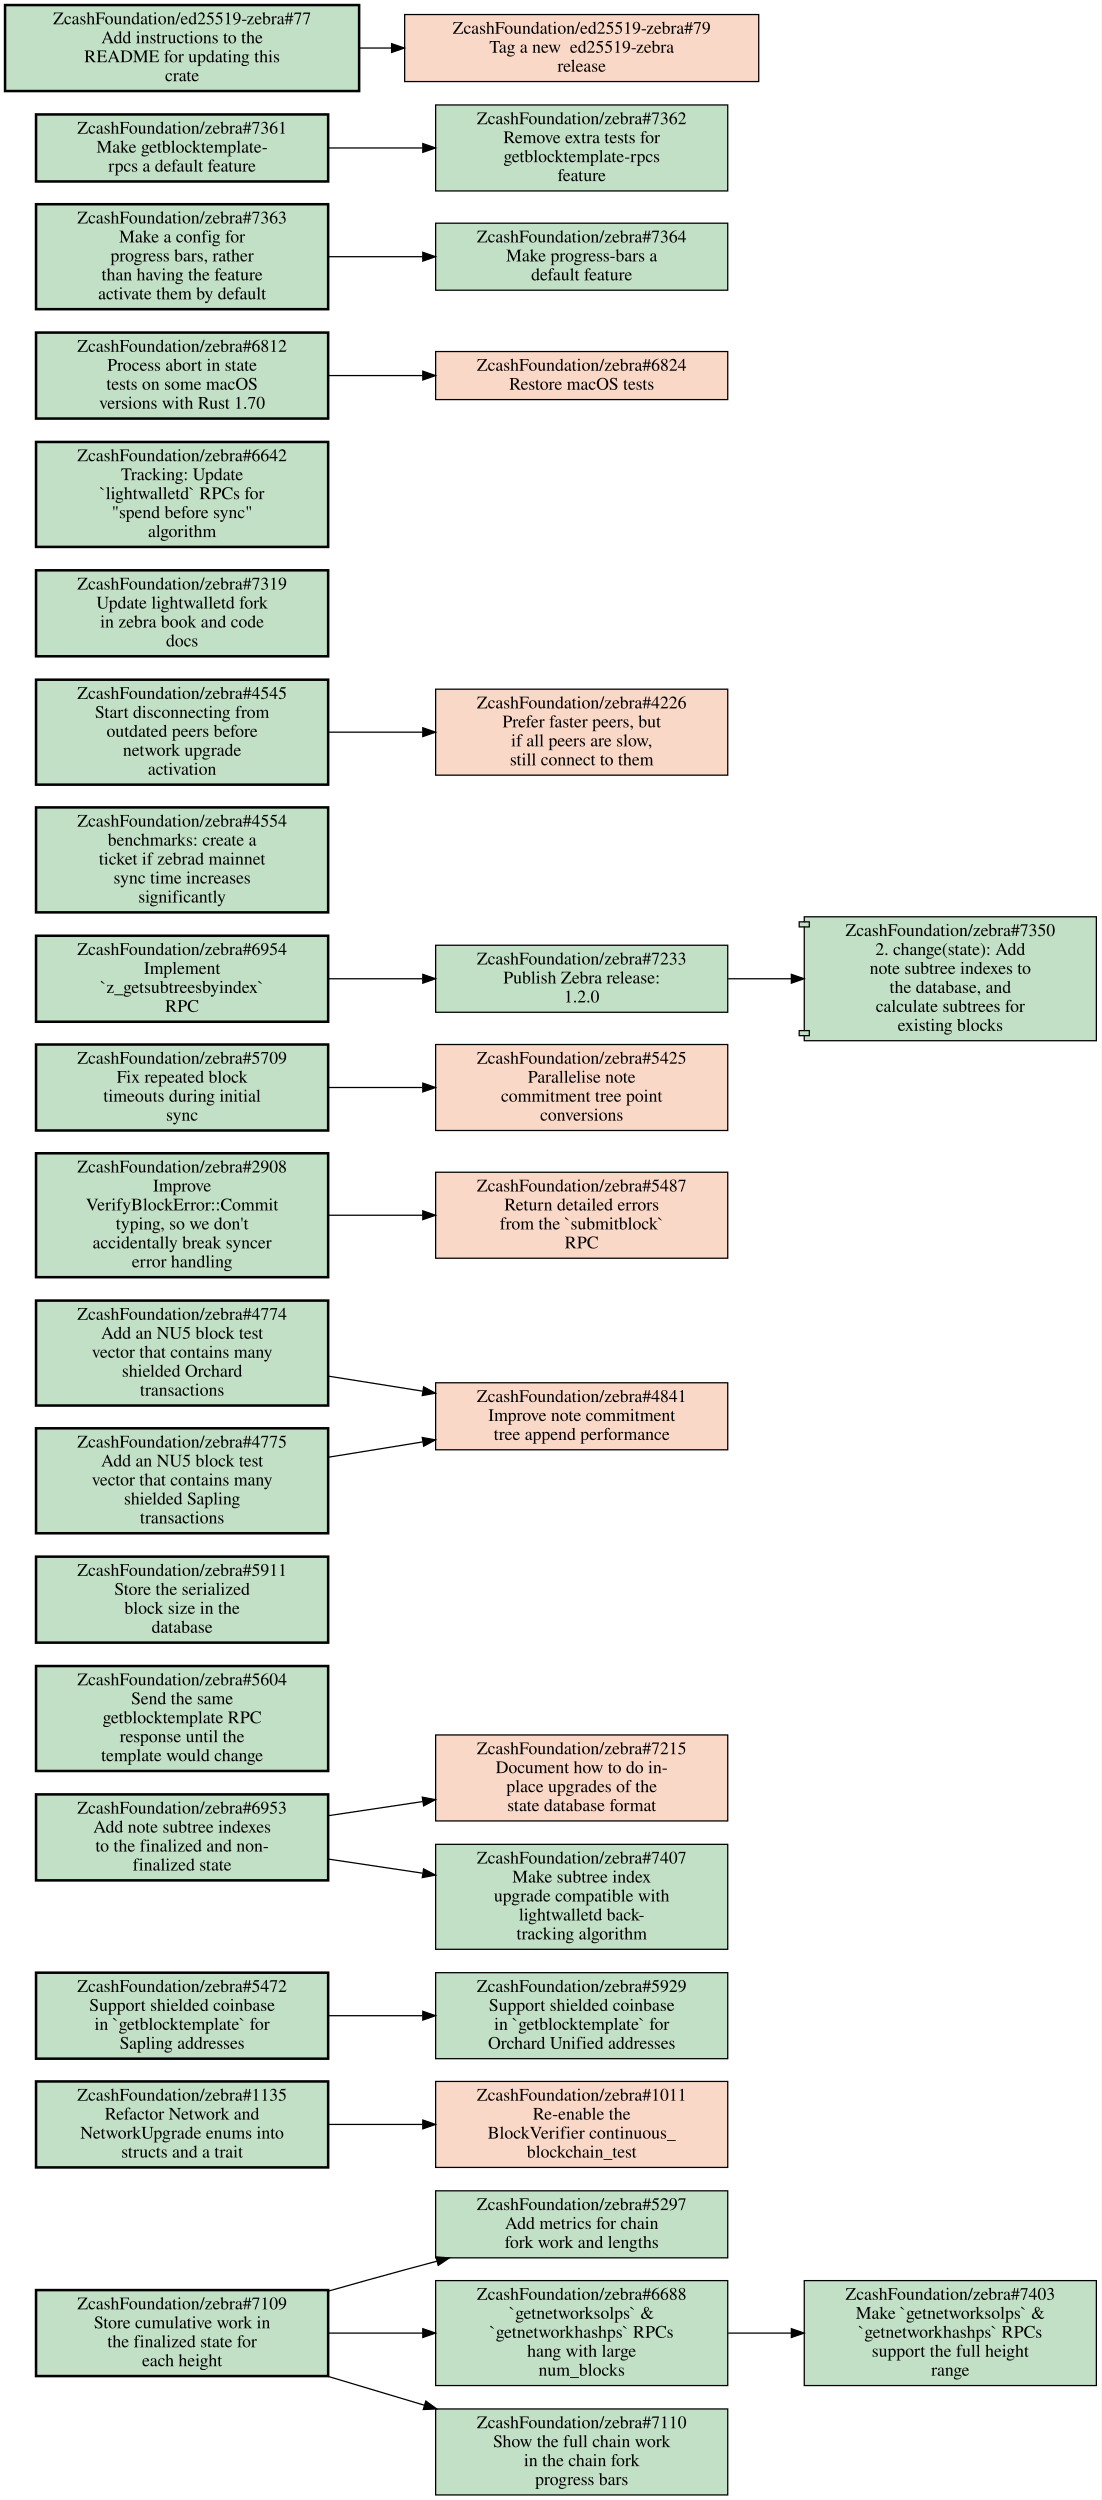
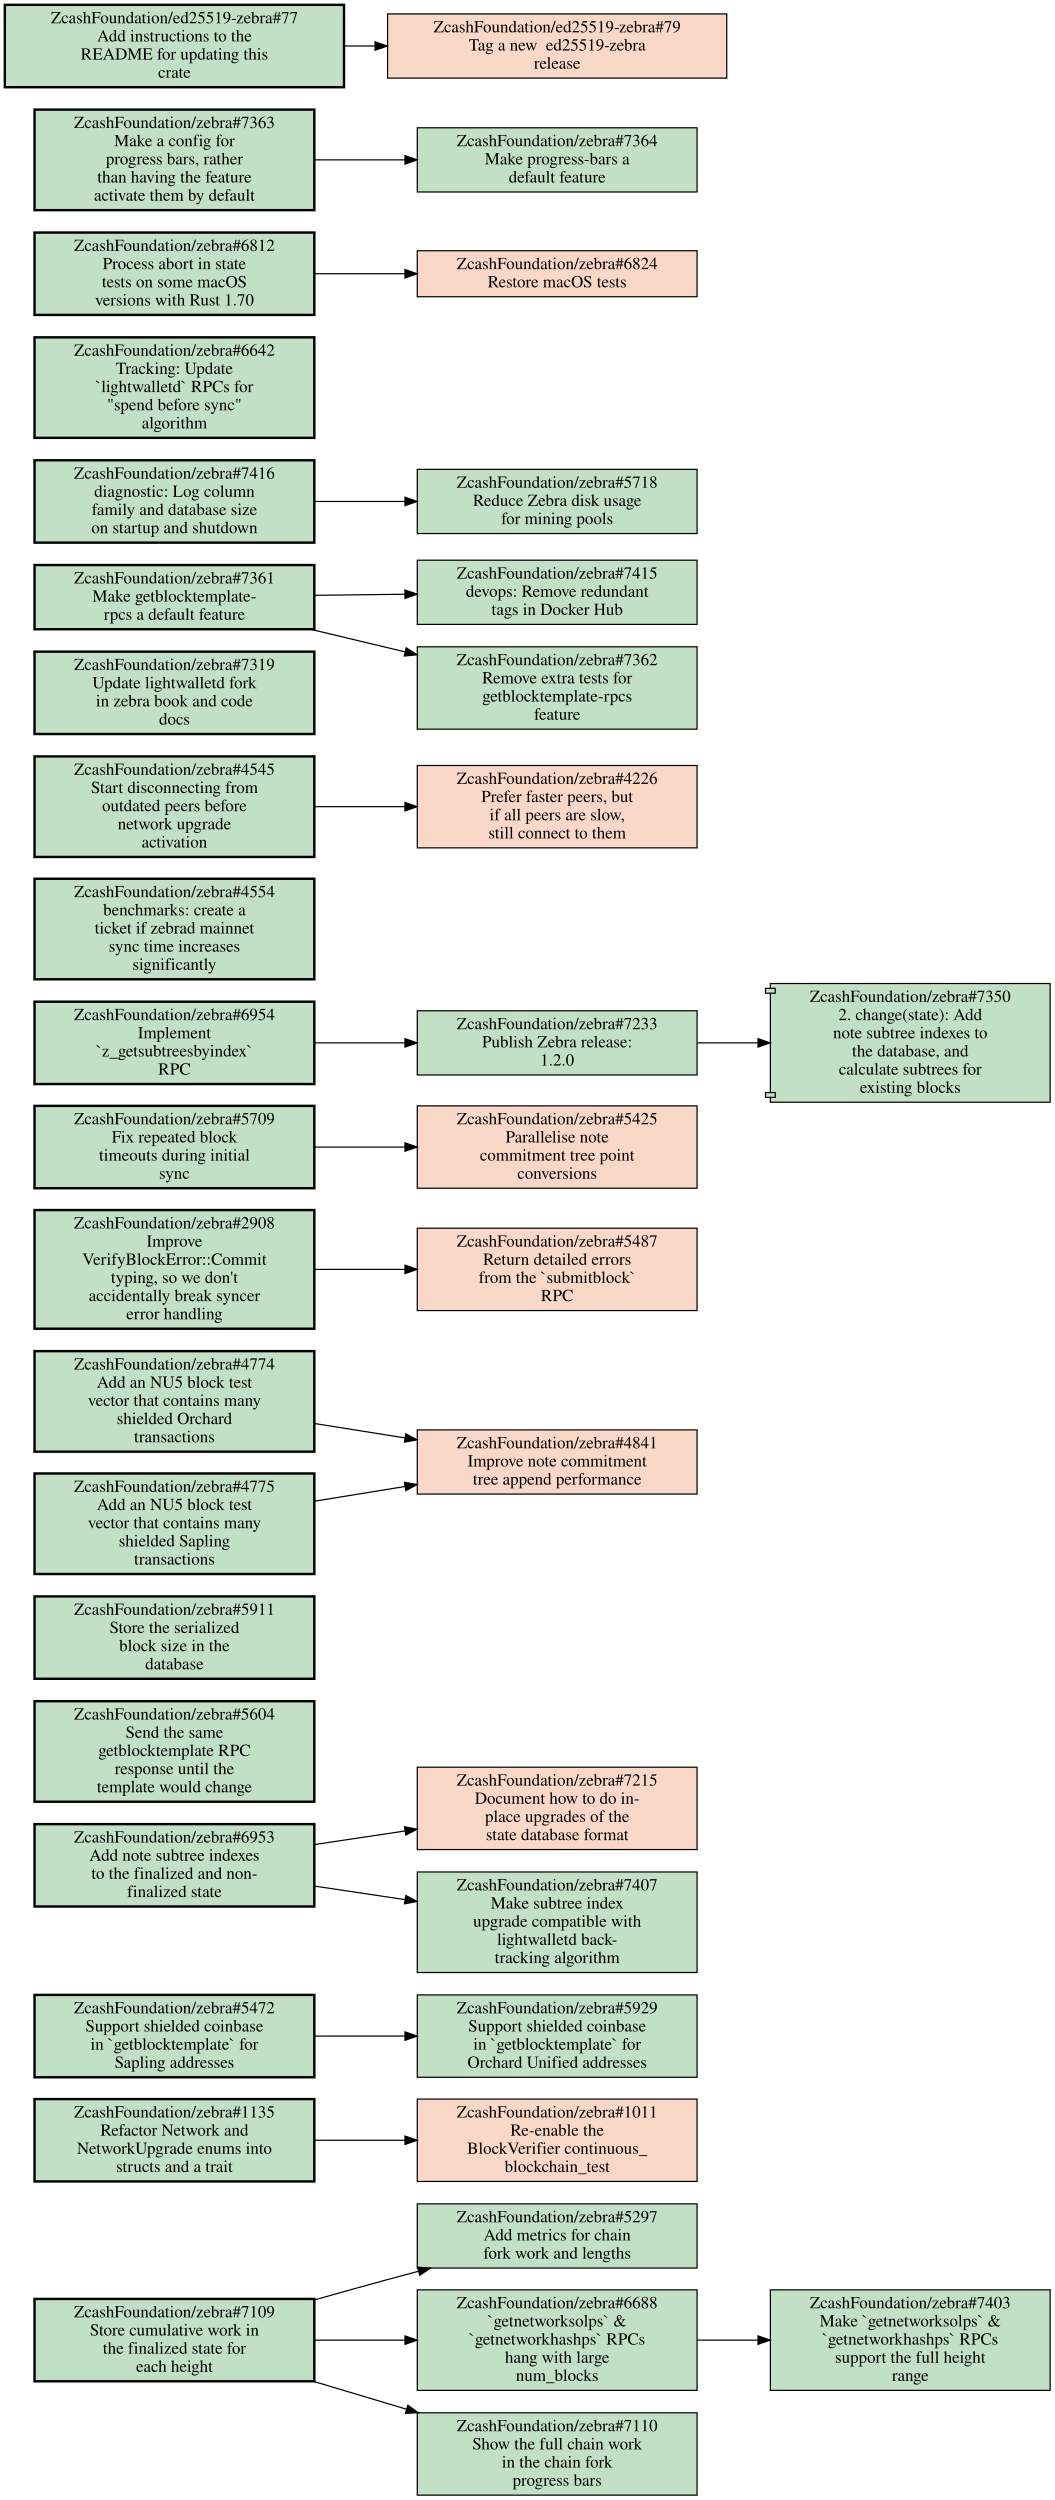
- <svg xmlns="http://www.w3.org/2000/svg" xmlns:xlink="http://www.w3.org/1999/xlink" width="871pt" height="1977pt" viewBox="0.00 0.00 871.00 1977.00">
-   <g id="graph0" class="graph" transform="scale(1 1) rotate(0) translate(4 1973)">
-     <polygon fill="white" stroke="transparent" points="-4,4 -4,-1973 867,-1973 867,4 -4,4" />
+ <svg xmlns="http://www.w3.org/2000/svg" xmlns:xlink="http://www.w3.org/1999/xlink" width="871pt" height="2064pt" viewBox="0.00 0.00 871.00 2064.00">
+   <g id="graph0" class="graph" transform="scale(1 1) rotate(0) translate(4 2060)">
+     <polygon fill="white" stroke="transparent" points="-4,4 -4,-2060 867,-2060 867,4 -4,4" />
    <g id="node1" class="node open">
      <g id="a_node1">
        <a xlink:href="https://github.com/ZcashFoundation/zebra/issues/5297" xlink:title="ZcashFoundation/zebra#5297&#10;Add metrics for chain&#10;fork work and lengths" target="_blank">
          <polygon fill="#c2e0c6" stroke="black" points="571.5,-240.5 340.5,-240.5 340.5,-187.5 571.5,-187.5 571.5,-240.5" />
          <text text-anchor="middle" x="456" y="-225.3" font-family="Times,serif" font-size="14.00">ZcashFoundation/zebra#5297</text>
          <text text-anchor="middle" x="456" y="-210.3" font-family="Times,serif" font-size="14.00">Add metrics for chain</text>
          <text text-anchor="middle" x="456" y="-195.3" font-family="Times,serif" font-size="14.00">fork work and lengths</text>
        </a>
      </g>
    </g>
    <g id="node2" class="node open">
      <g id="a_node2">
        <a xlink:href="https://github.com/ZcashFoundation/zebra/issues/1135" xlink:title="ZcashFoundation/zebra#1135&#10;Refactor Network and&#10;NetworkUpgrade enums into&#10;structs and a trait" target="_blank">
          <polygon fill="#c2e0c6" stroke="black" stroke-width="2" points="255.5,-327 24.5,-327 24.5,-259 255.5,-259 255.5,-327" />
          <text text-anchor="middle" x="140" y="-311.8" font-family="Times,serif" font-size="14.00">ZcashFoundation/zebra#1135</text>
          <text text-anchor="middle" x="140" y="-296.8" font-family="Times,serif" font-size="14.00">Refactor Network and</text>
          <text text-anchor="middle" x="140" y="-281.8" font-family="Times,serif" font-size="14.00">NetworkUpgrade enums into</text>
          <text text-anchor="middle" x="140" y="-266.8" font-family="Times,serif" font-size="14.00">structs and a trait</text>
        </a>
      </g>
    </g>
    <g id="node3" class="node closed">
      <g id="a_node3">
        <a xlink:href="https://github.com/ZcashFoundation/zebra/issues/1011" xlink:title="ZcashFoundation/zebra#1011&#10;Re-enable the&#10;BlockVerifier continuous_&#10;blockchain_test" target="_blank">
          <polygon fill="#fad8c7" stroke="black" points="571.5,-327 340.5,-327 340.5,-259 571.5,-259 571.5,-327" />
          <text text-anchor="middle" x="456" y="-311.8" font-family="Times,serif" font-size="14.00">ZcashFoundation/zebra#1011</text>
          <text text-anchor="middle" x="456" y="-296.8" font-family="Times,serif" font-size="14.00">Re-enable the</text>
          <text text-anchor="middle" x="456" y="-281.8" font-family="Times,serif" font-size="14.00">BlockVerifier continuous_</text>
          <text text-anchor="middle" x="456" y="-266.8" font-family="Times,serif" font-size="14.00">blockchain_test</text>
        </a>
      </g>
    </g>
    <g id="edge1" class="edge">
      <path fill="none" stroke="black" d="M255.69,-293C279.95,-293 305.65,-293 330.25,-293" />
      <polygon fill="black" stroke="black" points="330.35,-296.5 340.35,-293 330.35,-289.5 330.35,-296.5" />
    </g>
    <g id="node4" class="node open">
      <g id="a_node4">
        <a xlink:href="https://github.com/ZcashFoundation/zebra/issues/5472" xlink:title="ZcashFoundation/zebra#5472&#10;Support shielded coinbase&#10;in `getblocktemplate` for&#10;Sapling addresses" target="_blank">
          <polygon fill="#c2e0c6" stroke="black" stroke-width="2" points="255.5,-413 24.5,-413 24.5,-345 255.5,-345 255.5,-413" />
          <text text-anchor="middle" x="140" y="-397.8" font-family="Times,serif" font-size="14.00">ZcashFoundation/zebra#5472</text>
          <text text-anchor="middle" x="140" y="-382.8" font-family="Times,serif" font-size="14.00">Support shielded coinbase</text>
          <text text-anchor="middle" x="140" y="-367.8" font-family="Times,serif" font-size="14.00">in `getblocktemplate` for</text>
          <text text-anchor="middle" x="140" y="-352.8" font-family="Times,serif" font-size="14.00">Sapling addresses</text>
        </a>
      </g>
    </g>
    <g id="node5" class="node open">
      <g id="a_node5">
        <a xlink:href="https://github.com/ZcashFoundation/zebra/issues/5929" xlink:title="ZcashFoundation/zebra#5929&#10;Support shielded coinbase&#10;in `getblocktemplate` for&#10;Orchard Unified addresses" target="_blank">
          <polygon fill="#c2e0c6" stroke="black" points="571.5,-413 340.5,-413 340.5,-345 571.5,-345 571.5,-413" />
          <text text-anchor="middle" x="456" y="-397.8" font-family="Times,serif" font-size="14.00">ZcashFoundation/zebra#5929</text>
          <text text-anchor="middle" x="456" y="-382.8" font-family="Times,serif" font-size="14.00">Support shielded coinbase</text>
          <text text-anchor="middle" x="456" y="-367.8" font-family="Times,serif" font-size="14.00">in `getblocktemplate` for</text>
          <text text-anchor="middle" x="456" y="-352.8" font-family="Times,serif" font-size="14.00">Orchard Unified addresses</text>
        </a>
      </g>
    </g>
    <g id="edge2" class="edge">
      <path fill="none" stroke="black" d="M255.69,-379C279.95,-379 305.65,-379 330.25,-379" />
      <polygon fill="black" stroke="black" points="330.35,-382.5 340.35,-379 330.35,-375.5 330.35,-382.5" />
    </g>
    <g id="node6" class="node open">
      <g id="a_node6">
        <a xlink:href="https://github.com/ZcashFoundation/zebra/issues/7109" xlink:title="ZcashFoundation/zebra#7109&#10;Store cumulative work in&#10;the finalized state for&#10;each height" target="_blank">
          <polygon fill="#c2e0c6" stroke="black" stroke-width="2" points="255.5,-162 24.5,-162 24.5,-94 255.5,-94 255.5,-162" />
          <text text-anchor="middle" x="140" y="-146.8" font-family="Times,serif" font-size="14.00">ZcashFoundation/zebra#7109</text>
          <text text-anchor="middle" x="140" y="-131.8" font-family="Times,serif" font-size="14.00">Store cumulative work in</text>
          <text text-anchor="middle" x="140" y="-116.8" font-family="Times,serif" font-size="14.00">the finalized state for</text>
          <text text-anchor="middle" x="140" y="-101.8" font-family="Times,serif" font-size="14.00">each height</text>
        </a>
      </g>
    </g>
    <g id="edge3" class="edge">
      <path fill="none" stroke="black" d="M255.73,-161.22C275.79,-166.91 296.49,-172.69 316,-178 324.3,-180.26 332.89,-182.57 341.54,-184.86" />
      <polygon fill="black" stroke="black" points="340.76,-188.27 351.32,-187.45 342.55,-181.51 340.76,-188.27" />
    </g>
    <g id="node7" class="node open">
      <g id="a_node7">
        <a xlink:href="https://github.com/ZcashFoundation/zebra/issues/6688" xlink:title="ZcashFoundation/zebra#6688&#10;`getnetworksolps` &amp;&#10;`getnetworkhashps` RPCs&#10;hang with large&#10;num_blocks" target="_blank">
          <polygon fill="#c2e0c6" stroke="black" points="571.5,-169.5 340.5,-169.5 340.5,-86.5 571.5,-86.5 571.5,-169.5" />
          <text text-anchor="middle" x="456" y="-154.3" font-family="Times,serif" font-size="14.00">ZcashFoundation/zebra#6688</text>
          <text text-anchor="middle" x="456" y="-139.3" font-family="Times,serif" font-size="14.00">`getnetworksolps` &amp;</text>
          <text text-anchor="middle" x="456" y="-124.3" font-family="Times,serif" font-size="14.00">`getnetworkhashps` RPCs</text>
          <text text-anchor="middle" x="456" y="-109.3" font-family="Times,serif" font-size="14.00">hang with large</text>
          <text text-anchor="middle" x="456" y="-94.3" font-family="Times,serif" font-size="14.00">num_blocks</text>
        </a>
      </g>
    </g>
    <g id="edge4" class="edge">
      <path fill="none" stroke="black" d="M255.69,-128C279.95,-128 305.65,-128 330.25,-128" />
      <polygon fill="black" stroke="black" points="330.35,-131.5 340.35,-128 330.35,-124.5 330.35,-131.5" />
    </g>
    <g id="node8" class="node open">
      <g id="a_node8">
        <a xlink:href="https://github.com/ZcashFoundation/zebra/issues/7110" xlink:title="ZcashFoundation/zebra#7110&#10;Show the full chain work&#10;in the chain fork&#10;progress bars" target="_blank">
          <polygon fill="#c2e0c6" stroke="black" points="571.5,-68 340.5,-68 340.5,0 571.5,0 571.5,-68" />
          <text text-anchor="middle" x="456" y="-52.8" font-family="Times,serif" font-size="14.00">ZcashFoundation/zebra#7110</text>
          <text text-anchor="middle" x="456" y="-37.8" font-family="Times,serif" font-size="14.00">Show the full chain work</text>
          <text text-anchor="middle" x="456" y="-22.8" font-family="Times,serif" font-size="14.00">in the chain fork</text>
          <text text-anchor="middle" x="456" y="-7.8" font-family="Times,serif" font-size="14.00">progress bars</text>
        </a>
      </g>
    </g>
    <g id="edge5" class="edge">
      <path fill="none" stroke="black" d="M254.81,-93.93C279.78,-86.45 306.34,-78.5 331.68,-70.92" />
      <polygon fill="black" stroke="black" points="332.74,-74.25 341.32,-68.03 330.74,-67.55 332.74,-74.25" />
    </g>
    <g id="node9" class="node open">
      <g id="a_node9">
        <a xlink:href="https://github.com/ZcashFoundation/zebra/issues/7403" xlink:title="ZcashFoundation/zebra#7403&#10;Make `getnetworksolps` &amp;&#10;`getnetworkhashps` RPCs&#10;support the full height&#10;range" target="_blank">
          <polygon fill="#c2e0c6" stroke="black" points="863,-169.5 632,-169.5 632,-86.5 863,-86.5 863,-169.5" />
          <text text-anchor="middle" x="747.5" y="-154.3" font-family="Times,serif" font-size="14.00">ZcashFoundation/zebra#7403</text>
          <text text-anchor="middle" x="747.5" y="-139.3" font-family="Times,serif" font-size="14.00">Make `getnetworksolps` &amp;</text>
          <text text-anchor="middle" x="747.5" y="-124.3" font-family="Times,serif" font-size="14.00">`getnetworkhashps` RPCs</text>
          <text text-anchor="middle" x="747.5" y="-109.3" font-family="Times,serif" font-size="14.00">support the full height</text>
          <text text-anchor="middle" x="747.5" y="-94.3" font-family="Times,serif" font-size="14.00">range</text>
        </a>
      </g>
    </g>
    <g id="edge6" class="edge">
      <path fill="none" stroke="black" d="M571.83,-128C588.18,-128 605.05,-128 621.57,-128" />
      <polygon fill="black" stroke="black" points="621.81,-131.5 631.81,-128 621.81,-124.5 621.81,-131.5" />
    </g>
    <g id="node10" class="node closed">
      <g id="a_node10">
        <a xlink:href="https://github.com/ZcashFoundation/zebra/issues/7215" xlink:title="ZcashFoundation/zebra#7215&#10;Document how to do in-&#10;place upgrades of the&#10;state database format" target="_blank">
          <polygon fill="#fad8c7" stroke="black" points="571.5,-601 340.5,-601 340.5,-533 571.5,-533 571.5,-601" />
          <text text-anchor="middle" x="456" y="-585.8" font-family="Times,serif" font-size="14.00">ZcashFoundation/zebra#7215</text>
          <text text-anchor="middle" x="456" y="-570.8" font-family="Times,serif" font-size="14.00">Document how to do in-</text>
          <text text-anchor="middle" x="456" y="-555.8" font-family="Times,serif" font-size="14.00">place upgrades of the</text>
          <text text-anchor="middle" x="456" y="-540.8" font-family="Times,serif" font-size="14.00">state database format</text>
        </a>
      </g>
    </g>
    <g id="node11" class="node open">
      <g id="a_node11">
        <a xlink:href="https://github.com/ZcashFoundation/zebra/issues/6953" xlink:title="ZcashFoundation/zebra#6953&#10;Add note subtree indexes&#10;to the finalized and non-&#10;finalized state" target="_blank">
          <polygon fill="#c2e0c6" stroke="black" stroke-width="2" points="255.5,-554 24.5,-554 24.5,-486 255.5,-486 255.5,-554" />
          <text text-anchor="middle" x="140" y="-538.8" font-family="Times,serif" font-size="14.00">ZcashFoundation/zebra#6953</text>
          <text text-anchor="middle" x="140" y="-523.8" font-family="Times,serif" font-size="14.00">Add note subtree indexes</text>
          <text text-anchor="middle" x="140" y="-508.8" font-family="Times,serif" font-size="14.00">to the finalized and non-</text>
          <text text-anchor="middle" x="140" y="-493.8" font-family="Times,serif" font-size="14.00">finalized state</text>
        </a>
      </g>
    </g>
    <g id="edge7" class="edge">
      <path fill="none" stroke="black" d="M255.69,-537.17C279.95,-540.8 305.65,-544.65 330.25,-548.33" />
      <polygon fill="black" stroke="black" points="329.94,-551.82 340.35,-549.84 330.98,-544.9 329.94,-551.82" />
    </g>
    <g id="node12" class="node open">
      <g id="a_node12">
        <a xlink:href="https://github.com/ZcashFoundation/zebra/issues/7407" xlink:title="ZcashFoundation/zebra#7407&#10;Make subtree index&#10;upgrade compatible with&#10;lightwalletd back-&#10;tracking algorithm" target="_blank">
          <polygon fill="#c2e0c6" stroke="black" points="571.5,-514.5 340.5,-514.5 340.5,-431.5 571.5,-431.5 571.5,-514.5" />
          <text text-anchor="middle" x="456" y="-499.3" font-family="Times,serif" font-size="14.00">ZcashFoundation/zebra#7407</text>
          <text text-anchor="middle" x="456" y="-484.3" font-family="Times,serif" font-size="14.00">Make subtree index</text>
          <text text-anchor="middle" x="456" y="-469.3" font-family="Times,serif" font-size="14.00">upgrade compatible with</text>
          <text text-anchor="middle" x="456" y="-454.3" font-family="Times,serif" font-size="14.00">lightwalletd back-</text>
          <text text-anchor="middle" x="456" y="-439.3" font-family="Times,serif" font-size="14.00">tracking algorithm</text>
        </a>
      </g>
    </g>
    <g id="edge8" class="edge">
      <path fill="none" stroke="black" d="M255.69,-502.83C279.95,-499.2 305.65,-495.35 330.25,-491.67" />
      <polygon fill="black" stroke="black" points="330.98,-495.1 340.35,-490.16 329.94,-488.18 330.98,-495.1" />
    </g>
    <g id="node13" class="node open">
      <g id="a_node13">
        <a xlink:href="https://github.com/ZcashFoundation/zebra/issues/5604" xlink:title="ZcashFoundation/zebra#5604&#10;Send the same&#10;getblocktemplate RPC&#10;response until the&#10;template would change" target="_blank">
          <polygon fill="#c2e0c6" stroke="black" stroke-width="2" points="255.5,-655.5 24.5,-655.5 24.5,-572.5 255.5,-572.5 255.5,-655.5" />
          <text text-anchor="middle" x="140" y="-640.3" font-family="Times,serif" font-size="14.00">ZcashFoundation/zebra#5604</text>
          <text text-anchor="middle" x="140" y="-625.3" font-family="Times,serif" font-size="14.00">Send the same</text>
          <text text-anchor="middle" x="140" y="-610.3" font-family="Times,serif" font-size="14.00">getblocktemplate RPC</text>
          <text text-anchor="middle" x="140" y="-595.3" font-family="Times,serif" font-size="14.00">response until the</text>
          <text text-anchor="middle" x="140" y="-580.3" font-family="Times,serif" font-size="14.00">template would change</text>
        </a>
      </g>
    </g>
    <g id="node14" class="node open">
      <g id="a_node14">
        <a xlink:href="https://github.com/ZcashFoundation/zebra/issues/5911" xlink:title="ZcashFoundation/zebra#5911&#10;Store the serialized&#10;block size in the&#10;database" target="_blank">
          <polygon fill="#c2e0c6" stroke="black" stroke-width="2" points="255.5,-742 24.5,-742 24.5,-674 255.5,-674 255.5,-742" />
          <text text-anchor="middle" x="140" y="-726.8" font-family="Times,serif" font-size="14.00">ZcashFoundation/zebra#5911</text>
          <text text-anchor="middle" x="140" y="-711.8" font-family="Times,serif" font-size="14.00">Store the serialized</text>
          <text text-anchor="middle" x="140" y="-696.8" font-family="Times,serif" font-size="14.00">block size in the</text>
          <text text-anchor="middle" x="140" y="-681.8" font-family="Times,serif" font-size="14.00">database</text>
        </a>
      </g>
    </g>
    <g id="node15" class="node closed">
      <g id="a_node15">
        <a xlink:href="https://github.com/ZcashFoundation/zebra/issues/4841" xlink:title="ZcashFoundation/zebra#4841&#10;Improve note commitment&#10;tree append performance" target="_blank">
          <polygon fill="#fad8c7" stroke="black" points="571.5,-879.5 340.5,-879.5 340.5,-826.5 571.5,-826.5 571.5,-879.5" />
          <text text-anchor="middle" x="456" y="-864.3" font-family="Times,serif" font-size="14.00">ZcashFoundation/zebra#4841</text>
          <text text-anchor="middle" x="456" y="-849.3" font-family="Times,serif" font-size="14.00">Improve note commitment</text>
          <text text-anchor="middle" x="456" y="-834.3" font-family="Times,serif" font-size="14.00">tree append performance</text>
        </a>
      </g>
    </g>
    <g id="node16" class="node open">
      <g id="a_node16">
        <a xlink:href="https://github.com/ZcashFoundation/zebra/issues/2908" xlink:title="ZcashFoundation/zebra#2908&#10;Improve&#10;VerifyBlockError::Commit&#10;typing, so we don't&#10;accidentally break syncer&#10;error handling" target="_blank">
          <polygon fill="#c2e0c6" stroke="black" stroke-width="2" points="255.5,-1061 24.5,-1061 24.5,-963 255.5,-963 255.5,-1061" />
          <text text-anchor="middle" x="140" y="-1045.8" font-family="Times,serif" font-size="14.00">ZcashFoundation/zebra#2908</text>
          <text text-anchor="middle" x="140" y="-1030.8" font-family="Times,serif" font-size="14.00">Improve</text>
          <text text-anchor="middle" x="140" y="-1015.8" font-family="Times,serif" font-size="14.00">VerifyBlockError::Commit</text>
          <text text-anchor="middle" x="140" y="-1000.8" font-family="Times,serif" font-size="14.00">typing, so we don't</text>
          <text text-anchor="middle" x="140" y="-985.8" font-family="Times,serif" font-size="14.00">accidentally break syncer</text>
          <text text-anchor="middle" x="140" y="-970.8" font-family="Times,serif" font-size="14.00">error handling</text>
        </a>
      </g>
    </g>
    <g id="node17" class="node closed">
      <g id="a_node17">
        <a xlink:href="https://github.com/ZcashFoundation/zebra/issues/5487" xlink:title="ZcashFoundation/zebra#5487&#10;Return detailed errors&#10;from the `submitblock`&#10;RPC" target="_blank">
          <polygon fill="#fad8c7" stroke="black" points="571.5,-1046 340.5,-1046 340.5,-978 571.5,-978 571.5,-1046" />
          <text text-anchor="middle" x="456" y="-1030.8" font-family="Times,serif" font-size="14.00">ZcashFoundation/zebra#5487</text>
          <text text-anchor="middle" x="456" y="-1015.8" font-family="Times,serif" font-size="14.00">Return detailed errors</text>
          <text text-anchor="middle" x="456" y="-1000.8" font-family="Times,serif" font-size="14.00">from the `submitblock`</text>
          <text text-anchor="middle" x="456" y="-985.8" font-family="Times,serif" font-size="14.00">RPC</text>
        </a>
      </g>
    </g>
    <g id="edge9" class="edge">
      <path fill="none" stroke="black" d="M255.69,-1012C279.95,-1012 305.65,-1012 330.25,-1012" />
      <polygon fill="black" stroke="black" points="330.35,-1015.5 340.35,-1012 330.35,-1008.5 330.35,-1015.5" />
    </g>
    <g id="node18" class="node open">
      <g id="a_node18">
        <a xlink:href="https://github.com/ZcashFoundation/zebra/issues/5709" xlink:title="ZcashFoundation/zebra#5709&#10;Fix repeated block&#10;timeouts during initial&#10;sync" target="_blank">
          <polygon fill="#c2e0c6" stroke="black" stroke-width="2" points="255.5,-1147 24.5,-1147 24.5,-1079 255.5,-1079 255.5,-1147" />
          <text text-anchor="middle" x="140" y="-1131.8" font-family="Times,serif" font-size="14.00">ZcashFoundation/zebra#5709</text>
          <text text-anchor="middle" x="140" y="-1116.8" font-family="Times,serif" font-size="14.00">Fix repeated block</text>
          <text text-anchor="middle" x="140" y="-1101.8" font-family="Times,serif" font-size="14.00">timeouts during initial</text>
          <text text-anchor="middle" x="140" y="-1086.8" font-family="Times,serif" font-size="14.00">sync</text>
        </a>
      </g>
    </g>
    <g id="node19" class="node closed">
      <g id="a_node19">
        <a xlink:href="https://github.com/ZcashFoundation/zebra/issues/5425" xlink:title="ZcashFoundation/zebra#5425&#10;Parallelise note&#10;commitment tree point&#10;conversions" target="_blank">
          <polygon fill="#fad8c7" stroke="black" points="571.5,-1147 340.5,-1147 340.5,-1079 571.5,-1079 571.5,-1147" />
          <text text-anchor="middle" x="456" y="-1131.8" font-family="Times,serif" font-size="14.00">ZcashFoundation/zebra#5425</text>
          <text text-anchor="middle" x="456" y="-1116.8" font-family="Times,serif" font-size="14.00">Parallelise note</text>
          <text text-anchor="middle" x="456" y="-1101.8" font-family="Times,serif" font-size="14.00">commitment tree point</text>
          <text text-anchor="middle" x="456" y="-1086.8" font-family="Times,serif" font-size="14.00">conversions</text>
        </a>
      </g>
    </g>
    <g id="edge10" class="edge">
      <path fill="none" stroke="black" d="M255.69,-1113C279.95,-1113 305.65,-1113 330.25,-1113" />
      <polygon fill="black" stroke="black" points="330.35,-1116.5 340.35,-1113 330.35,-1109.5 330.35,-1116.5" />
    </g>
    <g id="node20" class="node open">
      <g id="a_node20">
        <a xlink:href="https://github.com/ZcashFoundation/zebra/issues/4774" xlink:title="ZcashFoundation/zebra#4774&#10;Add an NU5 block test&#10;vector that contains many&#10;shielded Orchard&#10;transactions" target="_blank">
          <polygon fill="#c2e0c6" stroke="black" stroke-width="2" points="255.5,-944.5 24.5,-944.5 24.5,-861.5 255.5,-861.5 255.5,-944.5" />
          <text text-anchor="middle" x="140" y="-929.3" font-family="Times,serif" font-size="14.00">ZcashFoundation/zebra#4774</text>
          <text text-anchor="middle" x="140" y="-914.3" font-family="Times,serif" font-size="14.00">Add an NU5 block test</text>
          <text text-anchor="middle" x="140" y="-899.3" font-family="Times,serif" font-size="14.00">vector that contains many</text>
          <text text-anchor="middle" x="140" y="-884.3" font-family="Times,serif" font-size="14.00">shielded Orchard</text>
          <text text-anchor="middle" x="140" y="-869.3" font-family="Times,serif" font-size="14.00">transactions</text>
        </a>
      </g>
    </g>
    <g id="edge11" class="edge">
      <path fill="none" stroke="black" d="M255.69,-884.74C279.95,-880.87 305.65,-876.78 330.25,-872.86" />
      <polygon fill="black" stroke="black" points="331.02,-876.28 340.35,-871.26 329.93,-869.37 331.02,-876.28" />
    </g>
    <g id="node21" class="node open">
      <g id="a_node21">
        <a xlink:href="https://github.com/ZcashFoundation/zebra/issues/4775" xlink:title="ZcashFoundation/zebra#4775&#10;Add an NU5 block test&#10;vector that contains many&#10;shielded Sapling&#10;transactions" target="_blank">
          <polygon fill="#c2e0c6" stroke="black" stroke-width="2" points="255.5,-843.5 24.5,-843.5 24.5,-760.5 255.5,-760.5 255.5,-843.5" />
          <text text-anchor="middle" x="140" y="-828.3" font-family="Times,serif" font-size="14.00">ZcashFoundation/zebra#4775</text>
          <text text-anchor="middle" x="140" y="-813.3" font-family="Times,serif" font-size="14.00">Add an NU5 block test</text>
          <text text-anchor="middle" x="140" y="-798.3" font-family="Times,serif" font-size="14.00">vector that contains many</text>
          <text text-anchor="middle" x="140" y="-783.3" font-family="Times,serif" font-size="14.00">shielded Sapling</text>
          <text text-anchor="middle" x="140" y="-768.3" font-family="Times,serif" font-size="14.00">transactions</text>
        </a>
      </g>
    </g>
    <g id="edge12" class="edge">
      <path fill="none" stroke="black" d="M255.69,-820.63C279.95,-824.57 305.65,-828.74 330.25,-832.74" />
      <polygon fill="black" stroke="black" points="329.92,-836.23 340.35,-834.38 331.04,-829.32 329.92,-836.23" />
    </g>
    <g id="node22" class="node open">
      <g id="a_node22">
        <a xlink:href="https://github.com/ZcashFoundation/zebra/issues/6954" xlink:title="ZcashFoundation/zebra#6954&#10;Implement&#10;`z_getsubtreesbyindex`&#10;RPC" target="_blank">
          <polygon fill="#c2e0c6" stroke="black" stroke-width="2" points="255.5,-1233 24.5,-1233 24.5,-1165 255.5,-1165 255.5,-1233" />
          <text text-anchor="middle" x="140" y="-1217.8" font-family="Times,serif" font-size="14.00">ZcashFoundation/zebra#6954</text>
          <text text-anchor="middle" x="140" y="-1202.8" font-family="Times,serif" font-size="14.00">Implement</text>
          <text text-anchor="middle" x="140" y="-1187.8" font-family="Times,serif" font-size="14.00">`z_getsubtreesbyindex`</text>
          <text text-anchor="middle" x="140" y="-1172.8" font-family="Times,serif" font-size="14.00">RPC</text>
        </a>
      </g>
    </g>
    <g id="node23" class="node open">
      <g id="a_node23">
        <a xlink:href="https://github.com/ZcashFoundation/zebra/issues/7233" xlink:title="ZcashFoundation/zebra#7233&#10;Publish Zebra release:&#10;1.2.0" target="_blank">
          <polygon fill="#c2e0c6" stroke="black" points="571.5,-1225.5 340.5,-1225.5 340.5,-1172.5 571.5,-1172.5 571.5,-1225.5" />
          <text text-anchor="middle" x="456" y="-1210.3" font-family="Times,serif" font-size="14.00">ZcashFoundation/zebra#7233</text>
          <text text-anchor="middle" x="456" y="-1195.3" font-family="Times,serif" font-size="14.00">Publish Zebra release:</text>
          <text text-anchor="middle" x="456" y="-1180.3" font-family="Times,serif" font-size="14.00">1.2.0</text>
        </a>
      </g>
    </g>
    <g id="edge13" class="edge">
      <path fill="none" stroke="black" d="M255.69,-1199C279.95,-1199 305.65,-1199 330.25,-1199" />
      <polygon fill="black" stroke="black" points="330.35,-1202.5 340.35,-1199 330.35,-1195.5 330.35,-1202.5" />
    </g>
    <g id="node24" class="node open">
      <g id="a_node24">
        <a xlink:href="https://github.com/ZcashFoundation/zebra/pull/7350" xlink:title="ZcashFoundation/zebra#7350&#10;2. change(state): Add&#10;note subtree indexes to&#10;the database, and&#10;calculate subtrees for&#10;existing blocks" target="_blank">
          <polygon fill="#c2e0c6" stroke="black" points="863,-1248 632,-1248 632,-1244 628,-1244 628,-1240 632,-1240 632,-1158 628,-1158 628,-1154 632,-1154 632,-1150 863,-1150 863,-1248" />
          <polyline fill="none" stroke="black" points="632,-1244 636,-1244 636,-1240 632,-1240 " />
          <polyline fill="none" stroke="black" points="632,-1158 636,-1158 636,-1154 632,-1154 " />
          <text text-anchor="middle" x="747.5" y="-1232.8" font-family="Times,serif" font-size="14.00">ZcashFoundation/zebra#7350</text>
          <text text-anchor="middle" x="747.5" y="-1217.8" font-family="Times,serif" font-size="14.00">2. change(state): Add</text>
          <text text-anchor="middle" x="747.5" y="-1202.8" font-family="Times,serif" font-size="14.00">note subtree indexes to</text>
          <text text-anchor="middle" x="747.5" y="-1187.8" font-family="Times,serif" font-size="14.00">the database, and</text>
          <text text-anchor="middle" x="747.5" y="-1172.8" font-family="Times,serif" font-size="14.00">calculate subtrees for</text>
          <text text-anchor="middle" x="747.5" y="-1157.8" font-family="Times,serif" font-size="14.00">existing blocks</text>
        </a>
      </g>
    </g>
    <g id="edge14" class="edge">
      <path fill="none" stroke="black" d="M571.83,-1199C588.18,-1199 605.05,-1199 621.57,-1199" />
      <polygon fill="black" stroke="black" points="621.81,-1202.5 631.81,-1199 621.81,-1195.5 621.81,-1202.5" />
    </g>
    <g id="node25" class="node open">
      <g id="a_node25">
        <a xlink:href="https://github.com/ZcashFoundation/zebra/issues/4554" xlink:title="ZcashFoundation/zebra#4554&#10;benchmarks: create a&#10;ticket if zebrad mainnet&#10;sync time increases&#10;significantly" target="_blank">
          <polygon fill="#c2e0c6" stroke="black" stroke-width="2" points="255.5,-1334.5 24.5,-1334.5 24.5,-1251.5 255.5,-1251.5 255.5,-1334.5" />
          <text text-anchor="middle" x="140" y="-1319.3" font-family="Times,serif" font-size="14.00">ZcashFoundation/zebra#4554</text>
          <text text-anchor="middle" x="140" y="-1304.3" font-family="Times,serif" font-size="14.00">benchmarks: create a</text>
          <text text-anchor="middle" x="140" y="-1289.3" font-family="Times,serif" font-size="14.00">ticket if zebrad mainnet</text>
          <text text-anchor="middle" x="140" y="-1274.3" font-family="Times,serif" font-size="14.00">sync time increases</text>
          <text text-anchor="middle" x="140" y="-1259.3" font-family="Times,serif" font-size="14.00">significantly</text>
        </a>
      </g>
    </g>
    <g id="node26" class="node open">
      <g id="a_node26">
        <a xlink:href="https://github.com/ZcashFoundation/zebra/issues/4545" xlink:title="ZcashFoundation/zebra#4545&#10;Start disconnecting from&#10;outdated peers before&#10;network upgrade&#10;activation" target="_blank">
          <polygon fill="#c2e0c6" stroke="black" stroke-width="2" points="255.5,-1435.5 24.5,-1435.5 24.5,-1352.5 255.5,-1352.5 255.5,-1435.5" />
          <text text-anchor="middle" x="140" y="-1420.3" font-family="Times,serif" font-size="14.00">ZcashFoundation/zebra#4545</text>
          <text text-anchor="middle" x="140" y="-1405.3" font-family="Times,serif" font-size="14.00">Start disconnecting from</text>
          <text text-anchor="middle" x="140" y="-1390.3" font-family="Times,serif" font-size="14.00">outdated peers before</text>
          <text text-anchor="middle" x="140" y="-1375.3" font-family="Times,serif" font-size="14.00">network upgrade</text>
          <text text-anchor="middle" x="140" y="-1360.3" font-family="Times,serif" font-size="14.00">activation</text>
        </a>
      </g>
    </g>
    <g id="node27" class="node closed">
      <g id="a_node27">
        <a xlink:href="https://github.com/ZcashFoundation/zebra/issues/4226" xlink:title="ZcashFoundation/zebra#4226&#10;Prefer faster peers, but&#10;if all peers are slow,&#10;still connect to them" target="_blank">
          <polygon fill="#fad8c7" stroke="black" points="571.5,-1428 340.5,-1428 340.5,-1360 571.5,-1360 571.5,-1428" />
          <text text-anchor="middle" x="456" y="-1412.8" font-family="Times,serif" font-size="14.00">ZcashFoundation/zebra#4226</text>
          <text text-anchor="middle" x="456" y="-1397.8" font-family="Times,serif" font-size="14.00">Prefer faster peers, but</text>
          <text text-anchor="middle" x="456" y="-1382.8" font-family="Times,serif" font-size="14.00">if all peers are slow,</text>
          <text text-anchor="middle" x="456" y="-1367.8" font-family="Times,serif" font-size="14.00">still connect to them</text>
        </a>
      </g>
    </g>
    <g id="edge15" class="edge">
      <path fill="none" stroke="black" d="M255.69,-1394C279.95,-1394 305.65,-1394 330.25,-1394" />
      <polygon fill="black" stroke="black" points="330.35,-1397.5 340.35,-1394 330.35,-1390.5 330.35,-1397.5" />
    </g>
    <g id="node28" class="node open">
      <g id="a_node28">
        <a xlink:href="https://github.com/ZcashFoundation/zebra/issues/7319" xlink:title="ZcashFoundation/zebra#7319&#10;Update lightwalletd fork&#10;in zebra book and code&#10;docs" target="_blank">
          <polygon fill="#c2e0c6" stroke="black" stroke-width="2" points="255.5,-1522 24.5,-1522 24.5,-1454 255.5,-1454 255.5,-1522" />
          <text text-anchor="middle" x="140" y="-1506.8" font-family="Times,serif" font-size="14.00">ZcashFoundation/zebra#7319</text>
          <text text-anchor="middle" x="140" y="-1491.8" font-family="Times,serif" font-size="14.00">Update lightwalletd fork</text>
          <text text-anchor="middle" x="140" y="-1476.8" font-family="Times,serif" font-size="14.00">in zebra book and code</text>
          <text text-anchor="middle" x="140" y="-1461.8" font-family="Times,serif" font-size="14.00">docs</text>
        </a>
      </g>
    </g>
    <g id="node29" class="node open">
      <g id="a_node29">
-         <a xlink:href="https://github.com/ZcashFoundation/zebra/issues/6642" xlink:title="ZcashFoundation/zebra#6642&#10;Tracking: Update&#10;`lightwalletd` RPCs for&#10;&quot;spend before sync&quot;&#10;algorithm" target="_blank">
-           <polygon fill="#c2e0c6" stroke="black" stroke-width="2" points="255.5,-1623.5 24.5,-1623.5 24.5,-1540.5 255.5,-1540.5 255.5,-1623.5" />
-           <text text-anchor="middle" x="140" y="-1608.3" font-family="Times,serif" font-size="14.00">ZcashFoundation/zebra#6642</text>
-           <text text-anchor="middle" x="140" y="-1593.3" font-family="Times,serif" font-size="14.00">Tracking: Update</text>
-           <text text-anchor="middle" x="140" y="-1578.3" font-family="Times,serif" font-size="14.00">`lightwalletd` RPCs for</text>
-           <text text-anchor="middle" x="140" y="-1563.3" font-family="Times,serif" font-size="14.00">"spend before sync"</text>
-           <text text-anchor="middle" x="140" y="-1548.3" font-family="Times,serif" font-size="14.00">algorithm</text>
+         <a xlink:href="https://github.com/ZcashFoundation/zebra/issues/7361" xlink:title="ZcashFoundation/zebra#7361&#10;Make getblocktemplate-&#10;rpcs a default feature" target="_blank">
+           <polygon fill="#c2e0c6" stroke="black" stroke-width="2" points="255.5,-1593.5 24.5,-1593.5 24.5,-1540.5 255.5,-1540.5 255.5,-1593.5" />
+           <text text-anchor="middle" x="140" y="-1578.3" font-family="Times,serif" font-size="14.00">ZcashFoundation/zebra#7361</text>
+           <text text-anchor="middle" x="140" y="-1563.3" font-family="Times,serif" font-size="14.00">Make getblocktemplate-</text>
+           <text text-anchor="middle" x="140" y="-1548.3" font-family="Times,serif" font-size="14.00">rpcs a default feature</text>
        </a>
      </g>
    </g>
    <g id="node30" class="node open">
      <g id="a_node30">
-         <a xlink:href="https://github.com/ZcashFoundation/zebra/issues/6812" xlink:title="ZcashFoundation/zebra#6812&#10;Process abort in state&#10;tests on some macOS&#10;versions with Rust 1.70" target="_blank">
-           <polygon fill="#c2e0c6" stroke="black" stroke-width="2" points="255.5,-1710 24.5,-1710 24.5,-1642 255.5,-1642 255.5,-1710" />
-           <text text-anchor="middle" x="140" y="-1694.8" font-family="Times,serif" font-size="14.00">ZcashFoundation/zebra#6812</text>
-           <text text-anchor="middle" x="140" y="-1679.8" font-family="Times,serif" font-size="14.00">Process abort in state</text>
-           <text text-anchor="middle" x="140" y="-1664.8" font-family="Times,serif" font-size="14.00">tests on some macOS</text>
-           <text text-anchor="middle" x="140" y="-1649.8" font-family="Times,serif" font-size="14.00">versions with Rust 1.70</text>
-         </a>
-       </g>
-     </g>
-     <g id="node31" class="node closed">
+         <a xlink:href="https://github.com/ZcashFoundation/zebra/issues/7415" xlink:title="ZcashFoundation/zebra#7415&#10;devops: Remove redundant&#10;tags in Docker Hub" target="_blank">
+           <polygon fill="#c2e0c6" stroke="black" points="571.5,-1597.5 340.5,-1597.5 340.5,-1544.5 571.5,-1544.5 571.5,-1597.5" />
+           <text text-anchor="middle" x="456" y="-1582.3" font-family="Times,serif" font-size="14.00">ZcashFoundation/zebra#7415</text>
+           <text text-anchor="middle" x="456" y="-1567.3" font-family="Times,serif" font-size="14.00">devops: Remove redundant</text>
+           <text text-anchor="middle" x="456" y="-1552.3" font-family="Times,serif" font-size="14.00">tags in Docker Hub</text>
+         </a>
+       </g>
+     </g>
+     <g id="edge16" class="edge">
+       <path fill="none" stroke="black" d="M255.69,-1568.5C279.95,-1568.8 305.65,-1569.1 330.25,-1569.4" />
+       <polygon fill="black" stroke="black" points="330.32,-1572.9 340.35,-1569.5 330.39,-1565.9 330.32,-1572.9" />
+     </g>
+     <g id="node31" class="node open">
      <g id="a_node31">
-         <a xlink:href="https://github.com/ZcashFoundation/zebra/issues/6824" xlink:title="ZcashFoundation/zebra#6824&#10;Restore macOS tests" target="_blank">
-           <polygon fill="#fad8c7" stroke="black" points="571.5,-1695 340.5,-1695 340.5,-1657 571.5,-1657 571.5,-1695" />
-           <text text-anchor="middle" x="456" y="-1679.8" font-family="Times,serif" font-size="14.00">ZcashFoundation/zebra#6824</text>
-           <text text-anchor="middle" x="456" y="-1664.8" font-family="Times,serif" font-size="14.00">Restore macOS tests</text>
-         </a>
-       </g>
-     </g>
-     <g id="edge16" class="edge">
-       <path fill="none" stroke="black" d="M255.69,-1676C279.95,-1676 305.65,-1676 330.25,-1676" />
-       <polygon fill="black" stroke="black" points="330.35,-1679.5 340.35,-1676 330.35,-1672.5 330.35,-1679.5" />
+         <a xlink:href="https://github.com/ZcashFoundation/zebra/issues/7362" xlink:title="ZcashFoundation/zebra#7362&#10;Remove extra tests for&#10;getblocktemplate-rpcs&#10;feature" target="_blank">
+           <polygon fill="#c2e0c6" stroke="black" points="571.5,-1526 340.5,-1526 340.5,-1458 571.5,-1458 571.5,-1526" />
+           <text text-anchor="middle" x="456" y="-1510.8" font-family="Times,serif" font-size="14.00">ZcashFoundation/zebra#7362</text>
+           <text text-anchor="middle" x="456" y="-1495.8" font-family="Times,serif" font-size="14.00">Remove extra tests for</text>
+           <text text-anchor="middle" x="456" y="-1480.8" font-family="Times,serif" font-size="14.00">getblocktemplate-rpcs</text>
+           <text text-anchor="middle" x="456" y="-1465.8" font-family="Times,serif" font-size="14.00">feature</text>
+         </a>
+       </g>
+     </g>
+     <g id="edge17" class="edge">
+       <path fill="none" stroke="black" d="M252.15,-1540.5C277.49,-1534.4 304.58,-1527.9 330.44,-1521.8" />
+       <polygon fill="black" stroke="black" points="331.4,-1525.17 340.29,-1519.4 329.75,-1518.37 331.4,-1525.17" />
    </g>
    <g id="node32" class="node open">
      <g id="a_node32">
-         <a xlink:href="https://github.com/ZcashFoundation/zebra/issues/7363" xlink:title="ZcashFoundation/zebra#7363&#10;Make a config for&#10;progress bars, rather&#10;than having the feature&#10;activate them by default" target="_blank">
-           <polygon fill="#c2e0c6" stroke="black" stroke-width="2" points="255.5,-1811.5 24.5,-1811.5 24.5,-1728.5 255.5,-1728.5 255.5,-1811.5" />
-           <text text-anchor="middle" x="140" y="-1796.3" font-family="Times,serif" font-size="14.00">ZcashFoundation/zebra#7363</text>
-           <text text-anchor="middle" x="140" y="-1781.3" font-family="Times,serif" font-size="14.00">Make a config for</text>
-           <text text-anchor="middle" x="140" y="-1766.3" font-family="Times,serif" font-size="14.00">progress bars, rather</text>
-           <text text-anchor="middle" x="140" y="-1751.3" font-family="Times,serif" font-size="14.00">than having the feature</text>
-           <text text-anchor="middle" x="140" y="-1736.3" font-family="Times,serif" font-size="14.00">activate them by default</text>
+         <a xlink:href="https://github.com/ZcashFoundation/zebra/issues/7416" xlink:title="ZcashFoundation/zebra#7416&#10;diagnostic: Log column&#10;family and database size&#10;on startup and shutdown" target="_blank">
+           <polygon fill="#c2e0c6" stroke="black" stroke-width="2" points="255.5,-1680 24.5,-1680 24.5,-1612 255.5,-1612 255.5,-1680" />
+           <text text-anchor="middle" x="140" y="-1664.8" font-family="Times,serif" font-size="14.00">ZcashFoundation/zebra#7416</text>
+           <text text-anchor="middle" x="140" y="-1649.8" font-family="Times,serif" font-size="14.00">diagnostic: Log column</text>
+           <text text-anchor="middle" x="140" y="-1634.8" font-family="Times,serif" font-size="14.00">family and database size</text>
+           <text text-anchor="middle" x="140" y="-1619.8" font-family="Times,serif" font-size="14.00">on startup and shutdown</text>
        </a>
      </g>
    </g>
    <g id="node33" class="node open">
      <g id="a_node33">
-         <a xlink:href="https://github.com/ZcashFoundation/zebra/issues/7364" xlink:title="ZcashFoundation/zebra#7364&#10;Make progress-bars a&#10;default feature" target="_blank">
-           <polygon fill="#c2e0c6" stroke="black" points="571.5,-1796.5 340.5,-1796.5 340.5,-1743.5 571.5,-1743.5 571.5,-1796.5" />
-           <text text-anchor="middle" x="456" y="-1781.3" font-family="Times,serif" font-size="14.00">ZcashFoundation/zebra#7364</text>
-           <text text-anchor="middle" x="456" y="-1766.3" font-family="Times,serif" font-size="14.00">Make progress-bars a</text>
-           <text text-anchor="middle" x="456" y="-1751.3" font-family="Times,serif" font-size="14.00">default feature</text>
-         </a>
-       </g>
-     </g>
-     <g id="edge17" class="edge">
-       <path fill="none" stroke="black" d="M255.69,-1770C279.95,-1770 305.65,-1770 330.25,-1770" />
-       <polygon fill="black" stroke="black" points="330.35,-1773.5 340.35,-1770 330.35,-1766.5 330.35,-1773.5" />
+         <a xlink:href="https://github.com/ZcashFoundation/zebra/issues/5718" xlink:title="ZcashFoundation/zebra#5718&#10;Reduce Zebra disk usage&#10;for mining pools" target="_blank">
+           <polygon fill="#c2e0c6" stroke="black" points="571.5,-1672.5 340.5,-1672.5 340.5,-1619.5 571.5,-1619.5 571.5,-1672.5" />
+           <text text-anchor="middle" x="456" y="-1657.3" font-family="Times,serif" font-size="14.00">ZcashFoundation/zebra#5718</text>
+           <text text-anchor="middle" x="456" y="-1642.3" font-family="Times,serif" font-size="14.00">Reduce Zebra disk usage</text>
+           <text text-anchor="middle" x="456" y="-1627.3" font-family="Times,serif" font-size="14.00">for mining pools</text>
+         </a>
+       </g>
+     </g>
+     <g id="edge18" class="edge">
+       <path fill="none" stroke="black" d="M255.69,-1646C279.95,-1646 305.65,-1646 330.25,-1646" />
+       <polygon fill="black" stroke="black" points="330.35,-1649.5 340.35,-1646 330.35,-1642.5 330.35,-1649.5" />
    </g>
    <g id="node34" class="node open">
      <g id="a_node34">
-         <a xlink:href="https://github.com/ZcashFoundation/zebra/issues/7361" xlink:title="ZcashFoundation/zebra#7361&#10;Make getblocktemplate-&#10;rpcs a default feature" target="_blank">
-           <polygon fill="#c2e0c6" stroke="black" stroke-width="2" points="255.5,-1882.5 24.5,-1882.5 24.5,-1829.5 255.5,-1829.5 255.5,-1882.5" />
-           <text text-anchor="middle" x="140" y="-1867.3" font-family="Times,serif" font-size="14.00">ZcashFoundation/zebra#7361</text>
-           <text text-anchor="middle" x="140" y="-1852.3" font-family="Times,serif" font-size="14.00">Make getblocktemplate-</text>
-           <text text-anchor="middle" x="140" y="-1837.3" font-family="Times,serif" font-size="14.00">rpcs a default feature</text>
+         <a xlink:href="https://github.com/ZcashFoundation/zebra/issues/6642" xlink:title="ZcashFoundation/zebra#6642&#10;Tracking: Update&#10;`lightwalletd` RPCs for&#10;&quot;spend before sync&quot;&#10;algorithm" target="_blank">
+           <polygon fill="#c2e0c6" stroke="black" stroke-width="2" points="255.5,-1781.5 24.5,-1781.5 24.5,-1698.5 255.5,-1698.5 255.5,-1781.5" />
+           <text text-anchor="middle" x="140" y="-1766.3" font-family="Times,serif" font-size="14.00">ZcashFoundation/zebra#6642</text>
+           <text text-anchor="middle" x="140" y="-1751.3" font-family="Times,serif" font-size="14.00">Tracking: Update</text>
+           <text text-anchor="middle" x="140" y="-1736.3" font-family="Times,serif" font-size="14.00">`lightwalletd` RPCs for</text>
+           <text text-anchor="middle" x="140" y="-1721.3" font-family="Times,serif" font-size="14.00">"spend before sync"</text>
+           <text text-anchor="middle" x="140" y="-1706.3" font-family="Times,serif" font-size="14.00">algorithm</text>
        </a>
      </g>
    </g>
    <g id="node35" class="node open">
      <g id="a_node35">
-         <a xlink:href="https://github.com/ZcashFoundation/zebra/issues/7362" xlink:title="ZcashFoundation/zebra#7362&#10;Remove extra tests for&#10;getblocktemplate-rpcs&#10;feature" target="_blank">
-           <polygon fill="#c2e0c6" stroke="black" points="571.5,-1890 340.5,-1890 340.5,-1822 571.5,-1822 571.5,-1890" />
-           <text text-anchor="middle" x="456" y="-1874.8" font-family="Times,serif" font-size="14.00">ZcashFoundation/zebra#7362</text>
-           <text text-anchor="middle" x="456" y="-1859.8" font-family="Times,serif" font-size="14.00">Remove extra tests for</text>
-           <text text-anchor="middle" x="456" y="-1844.8" font-family="Times,serif" font-size="14.00">getblocktemplate-rpcs</text>
-           <text text-anchor="middle" x="456" y="-1829.8" font-family="Times,serif" font-size="14.00">feature</text>
-         </a>
-       </g>
-     </g>
-     <g id="edge18" class="edge">
-       <path fill="none" stroke="black" d="M255.69,-1856C279.95,-1856 305.65,-1856 330.25,-1856" />
-       <polygon fill="black" stroke="black" points="330.35,-1859.5 340.35,-1856 330.35,-1852.5 330.35,-1859.5" />
-     </g>
-     <g id="node36" class="node open">
+         <a xlink:href="https://github.com/ZcashFoundation/zebra/issues/6812" xlink:title="ZcashFoundation/zebra#6812&#10;Process abort in state&#10;tests on some macOS&#10;versions with Rust 1.70" target="_blank">
+           <polygon fill="#c2e0c6" stroke="black" stroke-width="2" points="255.5,-1868 24.5,-1868 24.5,-1800 255.5,-1800 255.5,-1868" />
+           <text text-anchor="middle" x="140" y="-1852.8" font-family="Times,serif" font-size="14.00">ZcashFoundation/zebra#6812</text>
+           <text text-anchor="middle" x="140" y="-1837.8" font-family="Times,serif" font-size="14.00">Process abort in state</text>
+           <text text-anchor="middle" x="140" y="-1822.8" font-family="Times,serif" font-size="14.00">tests on some macOS</text>
+           <text text-anchor="middle" x="140" y="-1807.8" font-family="Times,serif" font-size="14.00">versions with Rust 1.70</text>
+         </a>
+       </g>
+     </g>
+     <g id="node36" class="node closed">
      <g id="a_node36">
+         <a xlink:href="https://github.com/ZcashFoundation/zebra/issues/6824" xlink:title="ZcashFoundation/zebra#6824&#10;Restore macOS tests" target="_blank">
+           <polygon fill="#fad8c7" stroke="black" points="571.5,-1853 340.5,-1853 340.5,-1815 571.5,-1815 571.5,-1853" />
+           <text text-anchor="middle" x="456" y="-1837.8" font-family="Times,serif" font-size="14.00">ZcashFoundation/zebra#6824</text>
+           <text text-anchor="middle" x="456" y="-1822.8" font-family="Times,serif" font-size="14.00">Restore macOS tests</text>
+         </a>
+       </g>
+     </g>
+     <g id="edge19" class="edge">
+       <path fill="none" stroke="black" d="M255.69,-1834C279.95,-1834 305.65,-1834 330.25,-1834" />
+       <polygon fill="black" stroke="black" points="330.35,-1837.5 340.35,-1834 330.35,-1830.5 330.35,-1837.5" />
+     </g>
+     <g id="node37" class="node open">
+       <g id="a_node37">
+         <a xlink:href="https://github.com/ZcashFoundation/zebra/issues/7363" xlink:title="ZcashFoundation/zebra#7363&#10;Make a config for&#10;progress bars, rather&#10;than having the feature&#10;activate them by default" target="_blank">
+           <polygon fill="#c2e0c6" stroke="black" stroke-width="2" points="255.5,-1969.5 24.5,-1969.5 24.5,-1886.5 255.5,-1886.5 255.5,-1969.5" />
+           <text text-anchor="middle" x="140" y="-1954.3" font-family="Times,serif" font-size="14.00">ZcashFoundation/zebra#7363</text>
+           <text text-anchor="middle" x="140" y="-1939.3" font-family="Times,serif" font-size="14.00">Make a config for</text>
+           <text text-anchor="middle" x="140" y="-1924.3" font-family="Times,serif" font-size="14.00">progress bars, rather</text>
+           <text text-anchor="middle" x="140" y="-1909.3" font-family="Times,serif" font-size="14.00">than having the feature</text>
+           <text text-anchor="middle" x="140" y="-1894.3" font-family="Times,serif" font-size="14.00">activate them by default</text>
+         </a>
+       </g>
+     </g>
+     <g id="node38" class="node open">
+       <g id="a_node38">
+         <a xlink:href="https://github.com/ZcashFoundation/zebra/issues/7364" xlink:title="ZcashFoundation/zebra#7364&#10;Make progress-bars a&#10;default feature" target="_blank">
+           <polygon fill="#c2e0c6" stroke="black" points="571.5,-1954.5 340.5,-1954.5 340.5,-1901.5 571.5,-1901.5 571.5,-1954.5" />
+           <text text-anchor="middle" x="456" y="-1939.3" font-family="Times,serif" font-size="14.00">ZcashFoundation/zebra#7364</text>
+           <text text-anchor="middle" x="456" y="-1924.3" font-family="Times,serif" font-size="14.00">Make progress-bars a</text>
+           <text text-anchor="middle" x="456" y="-1909.3" font-family="Times,serif" font-size="14.00">default feature</text>
+         </a>
+       </g>
+     </g>
+     <g id="edge20" class="edge">
+       <path fill="none" stroke="black" d="M255.69,-1928C279.95,-1928 305.65,-1928 330.25,-1928" />
+       <polygon fill="black" stroke="black" points="330.35,-1931.5 340.35,-1928 330.35,-1924.5 330.35,-1931.5" />
+     </g>
+     <g id="node39" class="node open">
+       <g id="a_node39">
        <a xlink:href="https://github.com/ZcashFoundation/ed25519-zebra/issues/77" xlink:title="ZcashFoundation/ed25519-zebra#77&#10;Add instructions to the&#10;README for updating this&#10;crate" target="_blank">
-           <polygon fill="#c2e0c6" stroke="black" stroke-width="2" points="280,-1969 0,-1969 0,-1901 280,-1901 280,-1969" />
-           <text text-anchor="middle" x="140" y="-1953.8" font-family="Times,serif" font-size="14.00">ZcashFoundation/ed25519-zebra#77</text>
-           <text text-anchor="middle" x="140" y="-1938.8" font-family="Times,serif" font-size="14.00">Add instructions to the</text>
-           <text text-anchor="middle" x="140" y="-1923.8" font-family="Times,serif" font-size="14.00">README for updating this</text>
-           <text text-anchor="middle" x="140" y="-1908.8" font-family="Times,serif" font-size="14.00">crate</text>
-         </a>
-       </g>
-     </g>
-     <g id="node37" class="node closed">
-       <g id="a_node37">
+           <polygon fill="#c2e0c6" stroke="black" stroke-width="2" points="280,-2056 0,-2056 0,-1988 280,-1988 280,-2056" />
+           <text text-anchor="middle" x="140" y="-2040.8" font-family="Times,serif" font-size="14.00">ZcashFoundation/ed25519-zebra#77</text>
+           <text text-anchor="middle" x="140" y="-2025.8" font-family="Times,serif" font-size="14.00">Add instructions to the</text>
+           <text text-anchor="middle" x="140" y="-2010.8" font-family="Times,serif" font-size="14.00">README for updating this</text>
+           <text text-anchor="middle" x="140" y="-1995.8" font-family="Times,serif" font-size="14.00">crate</text>
+         </a>
+       </g>
+     </g>
+     <g id="node40" class="node closed">
+       <g id="a_node40">
        <a xlink:href="https://github.com/ZcashFoundation/ed25519-zebra/issues/79" xlink:title="ZcashFoundation/ed25519-zebra#79&#10;Tag a new  ed25519-zebra&#10;release" target="_blank">
-           <polygon fill="#fad8c7" stroke="black" points="596,-1961.5 316,-1961.5 316,-1908.5 596,-1908.5 596,-1961.5" />
-           <text text-anchor="middle" x="456" y="-1946.3" font-family="Times,serif" font-size="14.00">ZcashFoundation/ed25519-zebra#79</text>
-           <text text-anchor="middle" x="456" y="-1931.3" font-family="Times,serif" font-size="14.00">Tag a new  ed25519-zebra</text>
-           <text text-anchor="middle" x="456" y="-1916.3" font-family="Times,serif" font-size="14.00">release</text>
-         </a>
-       </g>
-     </g>
-     <g id="edge19" class="edge">
-       <path fill="none" stroke="black" d="M280.1,-1935C288.49,-1935 296.96,-1935 305.4,-1935" />
-       <polygon fill="black" stroke="black" points="305.67,-1938.5 315.67,-1935 305.67,-1931.5 305.67,-1938.5" />
+           <polygon fill="#fad8c7" stroke="black" points="596,-2048.5 316,-2048.5 316,-1995.5 596,-1995.5 596,-2048.5" />
+           <text text-anchor="middle" x="456" y="-2033.3" font-family="Times,serif" font-size="14.00">ZcashFoundation/ed25519-zebra#79</text>
+           <text text-anchor="middle" x="456" y="-2018.3" font-family="Times,serif" font-size="14.00">Tag a new  ed25519-zebra</text>
+           <text text-anchor="middle" x="456" y="-2003.3" font-family="Times,serif" font-size="14.00">release</text>
+         </a>
+       </g>
+     </g>
+     <g id="edge21" class="edge">
+       <path fill="none" stroke="black" d="M280.1,-2022C288.49,-2022 296.96,-2022 305.4,-2022" />
+       <polygon fill="black" stroke="black" points="305.67,-2025.5 315.67,-2022 305.67,-2018.5 305.67,-2025.5" />
    </g>
  </g>
</svg>
